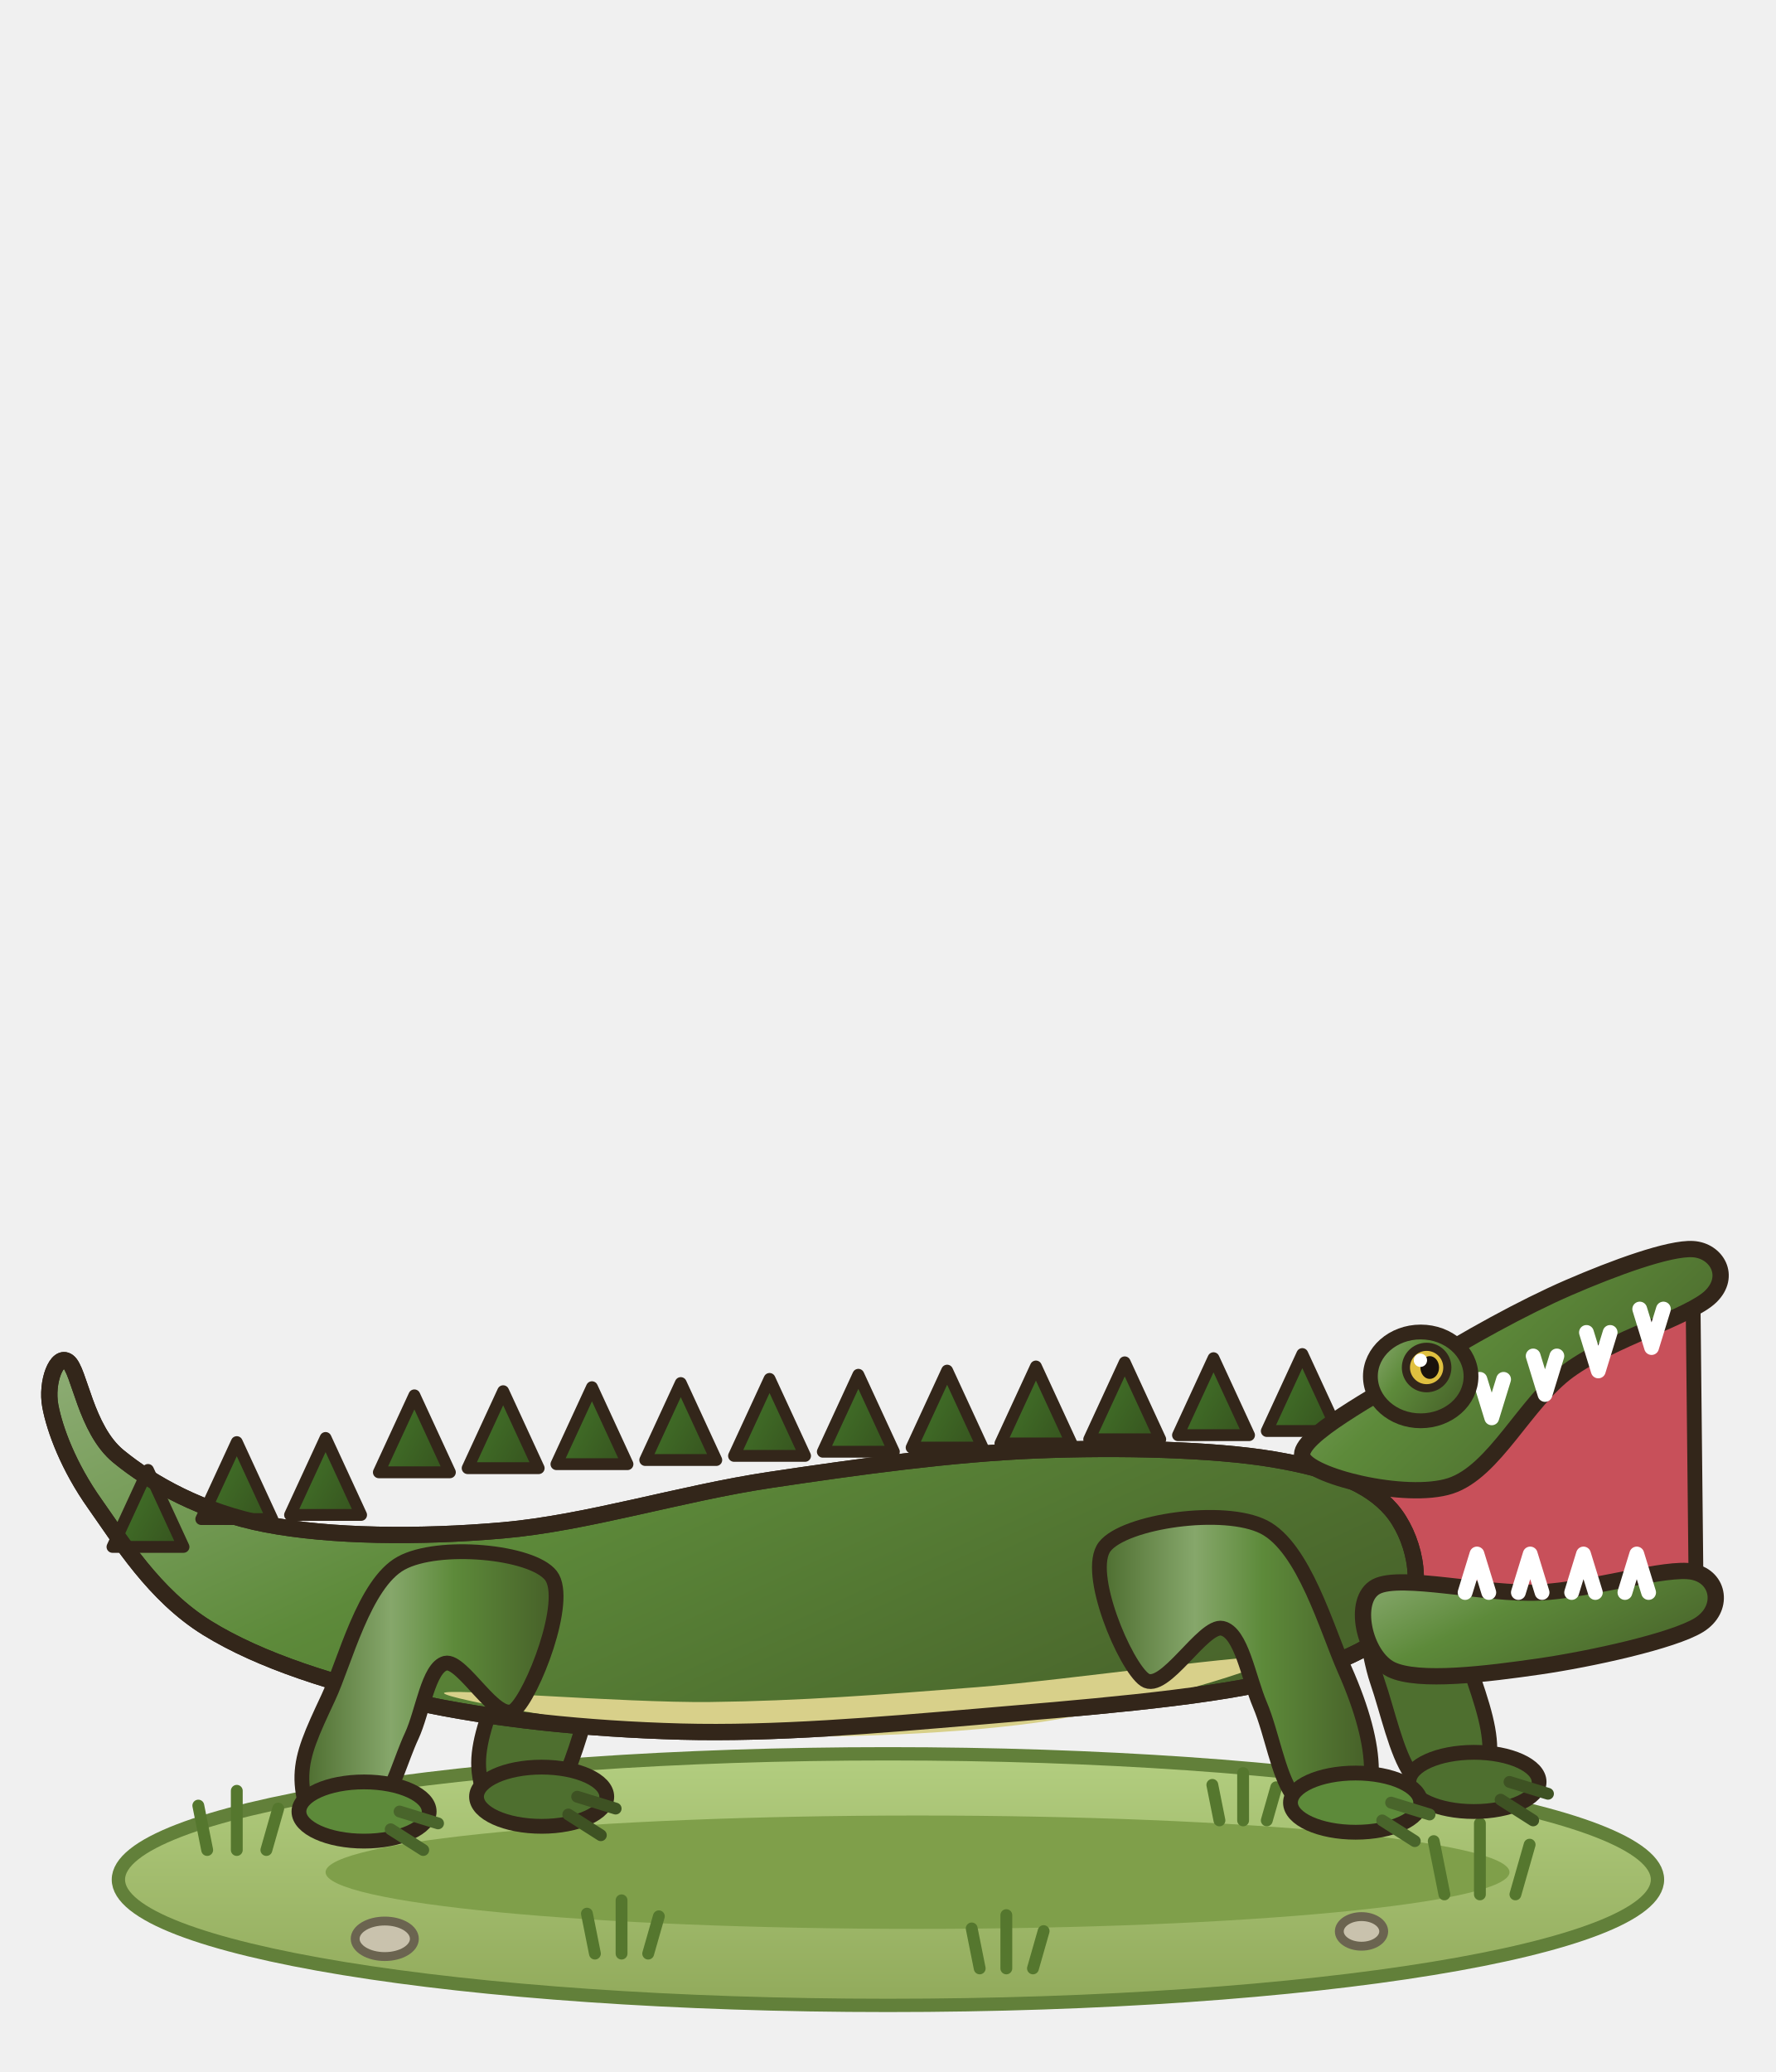
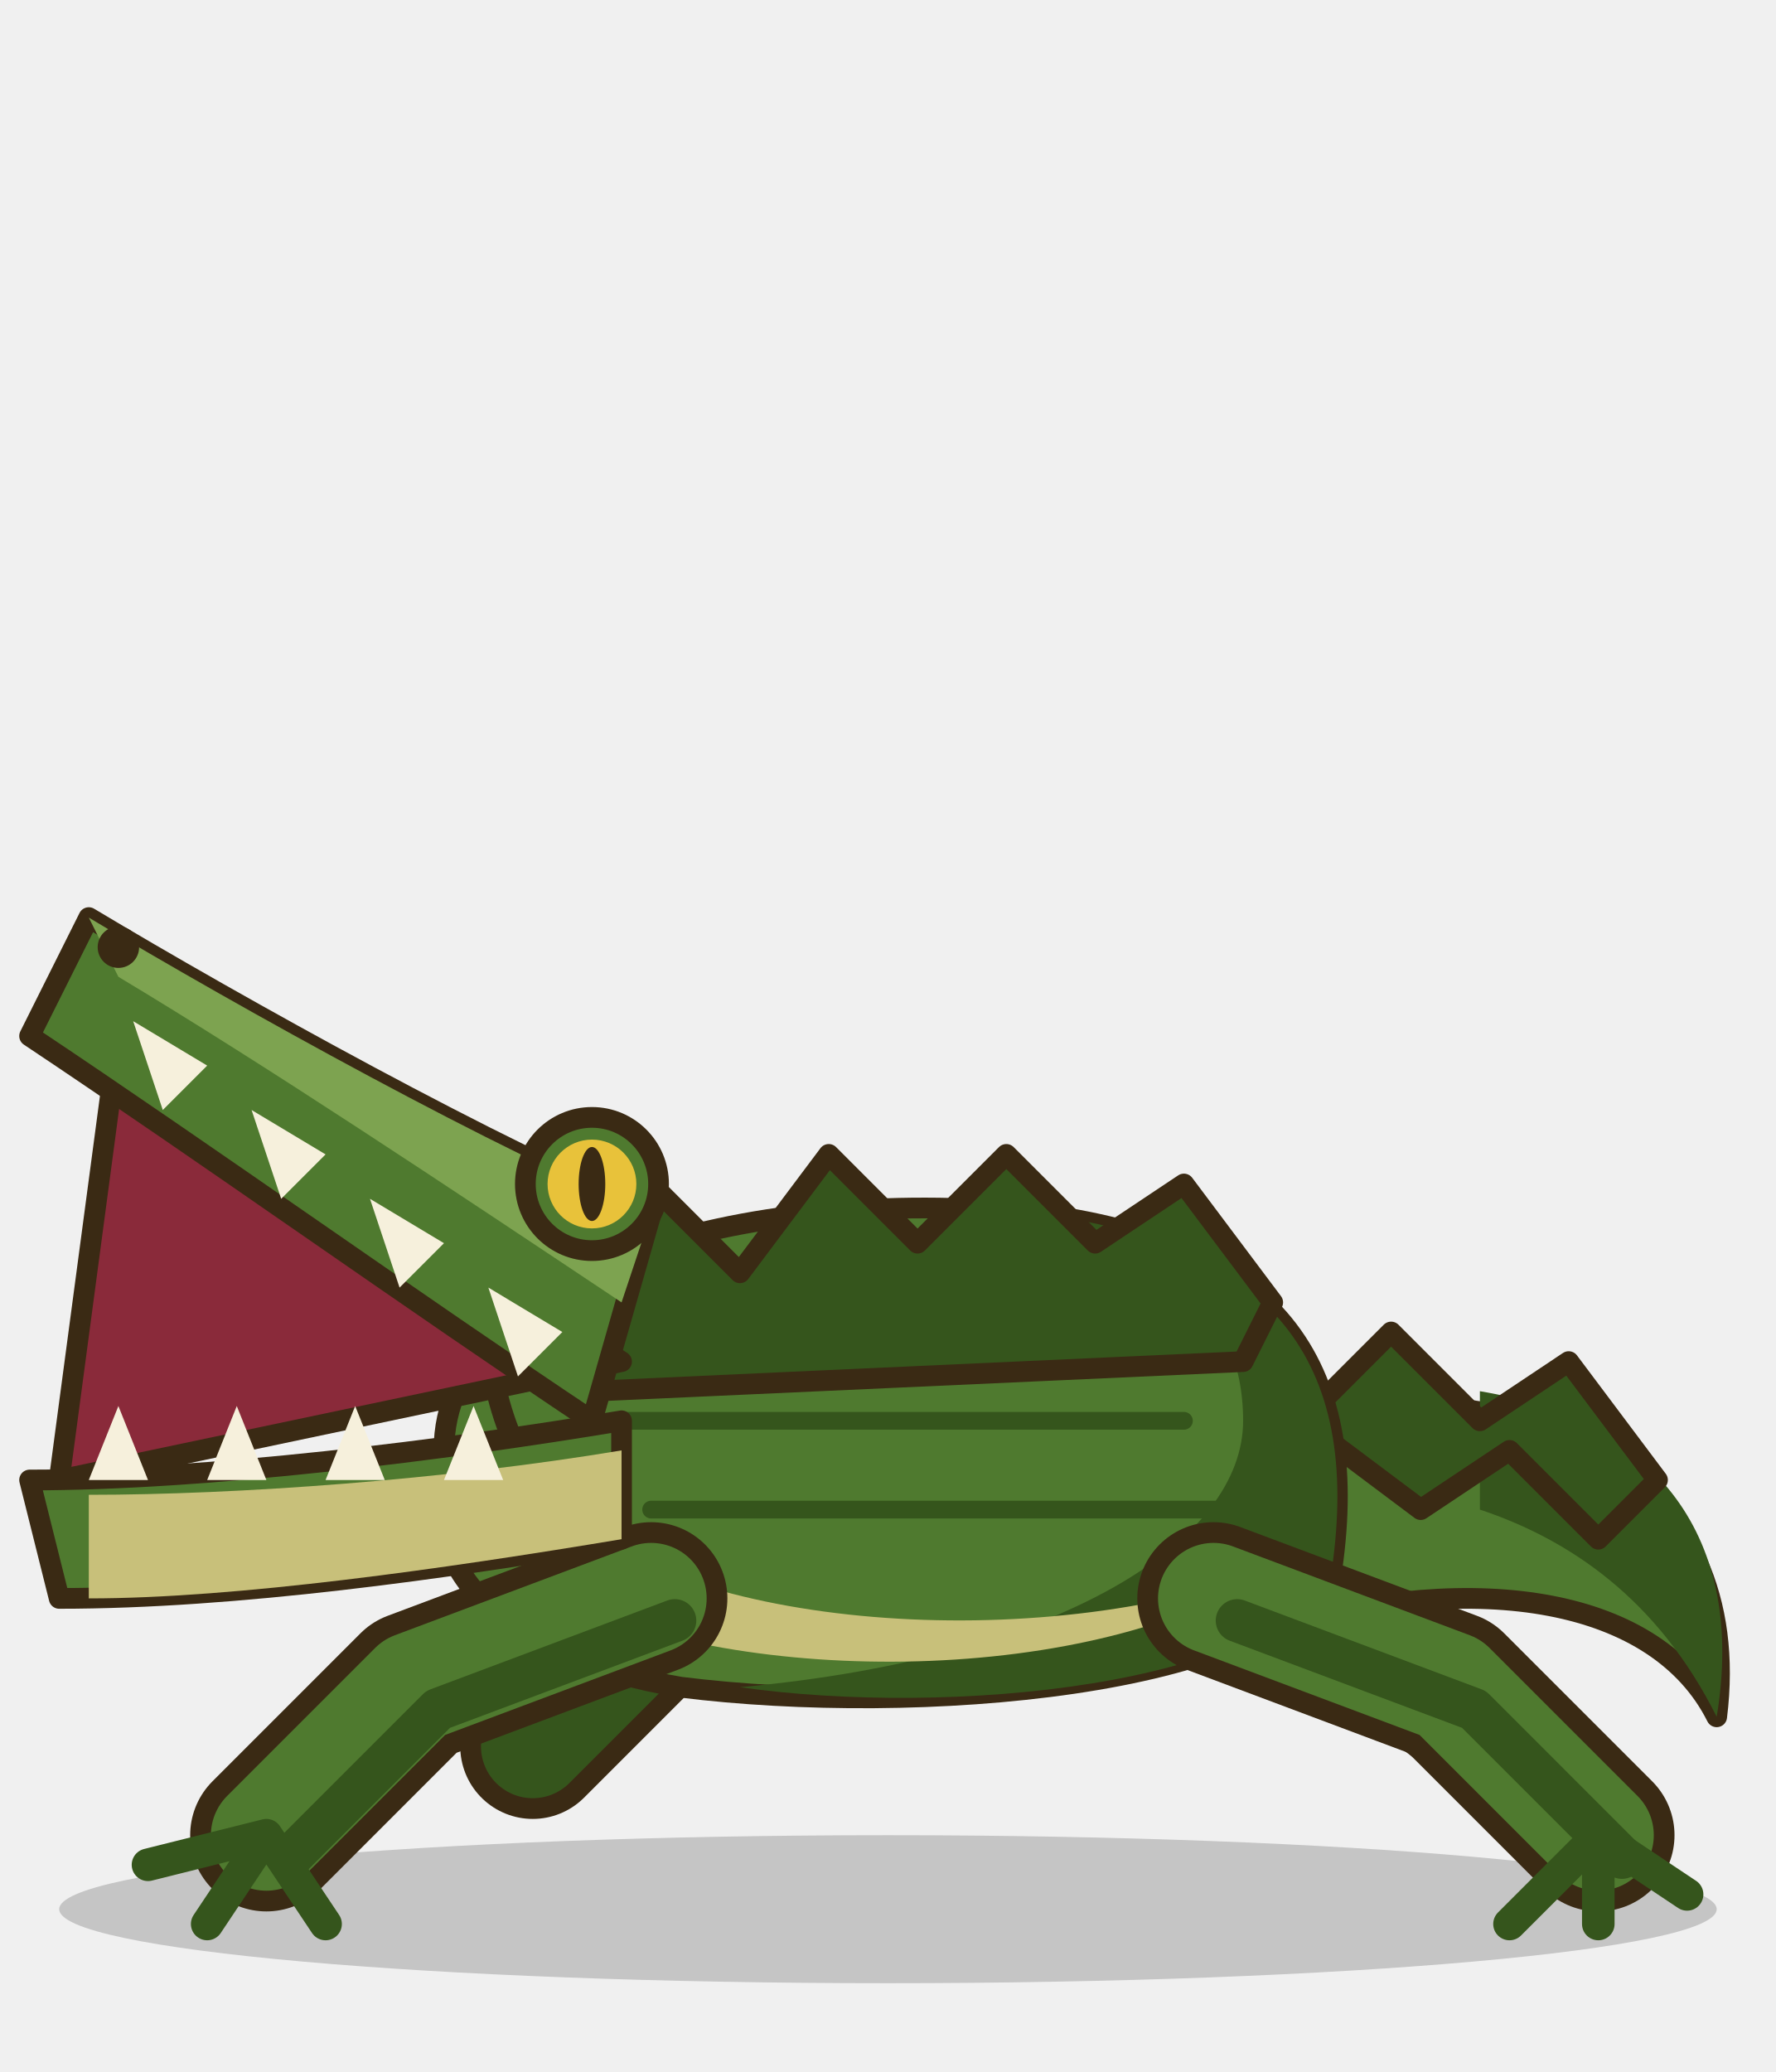
<svg xmlns="http://www.w3.org/2000/svg" viewBox="0 0 120 140">
-   <defs>
-     <linearGradient id="va6c56a" x2="0" y2="1">
-       <stop offset="0" stop-color="#b3ce80" />
-       <stop offset="1" stop-color="#91aa5b" />
-     </linearGradient>
-     <linearGradient id="d5d8a3a" x1="0" y1="0" x2="1" y2=".6">
-       <stop offset="0" stop-color="#8ead75" />
-       <stop offset=".45" stop-color="#5d8a3a" />
-       <stop offset="1" stop-color="#49652b" />
-     </linearGradient>
-     <linearGradient id="d3f6a26" x1="0" y1="0" x2="1" y2=".6">
-       <stop offset="0" stop-color="#658851" />
-       <stop offset=".45" stop-color="#3f6a26" />
-       <stop offset="1" stop-color="#385820" />
-     </linearGradient>
-     <linearGradient id="s5d8a3a">
-       <stop offset="0" stop-color="#4c6c2e" />
-       <stop offset=".35" stop-color="#86a76b" />
-       <stop offset=".6" stop-color="#5d8a3a" />
-       <stop offset="1" stop-color="#465f28" />
-     </linearGradient>
-   </defs>
-   <g stroke="#33261a" stroke-width="1" stroke-linejoin="round" stroke-linecap="round">
-     <ellipse cx="60" cy="127" rx="52" ry="8.5" fill="url(#va6c56a)" stroke="#62803a" stroke-width=".9" />
-     <ellipse cx="62" cy="126.5" rx="40" ry="3.83" fill="#7f9f4a" stroke="none" />
-     <path d="M14,125 13.4,122M16,125 16,121M18,125 18.8,122.2" fill="none" stroke="#55772e" stroke-width=".8" />
-     <path d="M97.6,128 96.88,124.4M100,128 100,123.2M102.4,128 103.36,124.64" fill="none" stroke="#55772e" stroke-width=".8" />
-     <path d="M40.2,132 39.66,129.3M42,132 42,128.4M43.8,132 44.52,129.48" fill="none" stroke="#55772e" stroke-width=".8" />
-     <path d="M82.4,123 81.92,120.6M84,123 84,119.8M85.6,123 86.24,120.76" fill="none" stroke="#55772e" stroke-width=".8" />
-     <path d="M66.2,133 65.66,130.3M68,133 68,129.4M69.8,133 70.52,130.48" fill="none" stroke="#55772e" stroke-width=".8" />
-     <ellipse cx="26" cy="131" rx="2" ry="1.2" fill="#c9c2ad" stroke="#6b6450" stroke-width=".6" />
-     <ellipse cx="92" cy="130.5" rx="1.5" ry="1" fill="#c9c2ad" stroke="#6b6450" stroke-width=".6" />
-     <path d="M86.92,110.61C87.94,111.68 90.18,107.33 91.2,107.83 92.23,108.33 92.38,111.61 93.07,113.61 93.76,115.61 94.35,118.45 95.33,119.84 96.3,121.22 98.03,122.22 98.92,121.94 99.81,121.66 100.67,119.89 100.67,118.16 100.67,116.44 99.91,114.39 98.93,111.59 97.95,108.79 97.11,103.07 94.8,101.37 92.49,99.67 86.39,99.85 85.08,101.39 83.77,102.93 85.9,109.53 86.92,110.61Z" fill="#4e6f2f" />
-     <ellipse cx="99.6" cy="120.4" rx="4.4" ry="2" fill="#4e6f2f" />
-     <path d="M102,120.4 104.6,121.2M101.4,121.6 103.6,123" fill="none" stroke="#3e5223" stroke-width=".8" />
-     <path d="M47.07,103.42C45.96,101.88 40.46,101.73 38.3,103.32 36.13,104.9 35.08,110.29 34.09,112.93 33.1,115.56 32.35,117.45 32.34,119.11 32.33,120.78 33.14,122.63 34.03,122.92 34.91,123.22 36.68,122.19 37.66,120.89 38.64,119.58 39.23,116.91 39.91,115.07 40.58,113.24 40.87,110.3 41.7,109.88 42.54,109.47 44.04,113.65 44.93,112.58 45.83,111.5 48.17,104.97 47.07,103.42Z" fill="#4e6f2f" />
-     <ellipse cx="36.6" cy="121.4" rx="4.4" ry="2" fill="#4e6f2f" />
-     <path d="M39,121.4 41.6,122.2M38.4,122.6 40.6,124" fill="none" stroke="#3e5223" stroke-width=".8" />
-     <path d="M90,100 106,91 114.4,87.6 114.6,106.6 104,108.2 92,108.6Z" fill="#c8505a" />
-     <path d="M4.6,92C5.37,92.57 5.77,96.57 8,98.4 10.23,100.23 13.67,102.17 18,103 22.33,103.83 28.33,103.9 34,103.4 39.67,102.9 46,100.9 52,100 58,99.1 64.33,98.23 70,98 75.67,97.77 82,97.93 86,98.6 90,99.27 92.5,100.27 94,102 95.5,103.73 96.33,107.07 95,109 93.67,110.93 90.83,112.43 86,113.6 81.17,114.77 72.67,115.43 66,116 59.33,116.57 52.33,117.17 46,117 39.67,116.83 33.33,116.17 28,115 22.67,113.83 17.6,112.23 14,110 10.4,107.77 8.17,104.1 6.4,101.6 4.63,99.1 3.7,96.6 3.4,95 3.1,93.4 3.83,91.43 4.6,92Z" fill="url(#d5d8a3a)" stroke-width="1.1" />
-     <path d="M30,114.4C30,114.03 42,115.07 48,115 54,114.93 59.67,114.5 66,114 72.33,113.5 85.33,111.6 86,112 86.67,112.4 76.33,115.53 70,116.4 63.67,117.27 54.67,117.53 48,117.2 41.33,116.87 30,114.77 30,114.4Z" fill="#d8d08a" stroke="none" />
-     <path d="M7.6,104.52 10,99.32 12.4,104.52Z" fill="url(#d3f6a26)" stroke-width=".8" />
-     <path d="M13.6,102.64 16,97.44 18.4,102.64Z" fill="url(#d3f6a26)" stroke-width=".8" />
-     <path d="M19.6,102.36 22,97.16 24.4,102.36Z" fill="url(#d3f6a26)" stroke-width=".8" />
-     <path d="M25.6,99.48 28,94.28 30.4,99.48Z" fill="url(#d3f6a26)" stroke-width=".8" />
-     <path d="M31.6,99.2 34,94 36.4,99.2Z" fill="url(#d3f6a26)" stroke-width=".8" />
-     <path d="M37.6,98.93 40,93.73 42.4,98.93Z" fill="url(#d3f6a26)" stroke-width=".8" />
-     <path d="M43.6,98.65 46,93.45 48.4,98.65Z" fill="url(#d3f6a26)" stroke-width=".8" />
-     <path d="M49.6,98.37 52,93.17 54.4,98.37Z" fill="url(#d3f6a26)" stroke-width=".8" />
-     <path d="M55.6,98.09 58,92.89 60.4,98.09Z" fill="url(#d3f6a26)" stroke-width=".8" />
-     <path d="M61.6,97.81 64,92.61 66.4,97.81Z" fill="url(#d3f6a26)" stroke-width=".8" />
-     <path d="M67.6,97.53 70,92.33 72.4,97.53Z" fill="url(#d3f6a26)" stroke-width=".8" />
-     <path d="M73.6,97.25 76,92.05 78.4,97.25Z" fill="url(#d3f6a26)" stroke-width=".8" />
-     <path d="M79.6,96.97 82,91.77 84.4,96.97Z" fill="url(#d3f6a26)" stroke-width=".8" />
-     <path d="M85.6,96.69 88,91.49 90.4,96.69Z" fill="url(#d3f6a26)" stroke-width=".8" />
-     <path d="M4.6,92C5.37,92.57 5.77,96.57 8,98.4 10.23,100.23 13.67,102.17 18,103 22.33,103.83 28.33,103.9 34,103.4 39.67,102.9 46,100.9 52,100 58,99.1 64.33,98.23 70,98 75.67,97.77 82,97.93 86,98.6 90,99.27 92.5,100.27 94,102 95.5,103.73 96.33,107.07 95,109 93.67,110.93 90.83,112.43 86,113.6 81.17,114.77 72.67,115.43 66,116 59.33,116.57 52.33,117.17 46,117 39.67,116.83 33.33,116.17 28,115 22.67,113.83 17.6,112.23 14,110 10.4,107.77 8.17,104.1 6.4,101.6 4.63,99.1 3.7,96.6 3.4,95 3.1,93.4 3.83,91.43 4.6,92Z" fill="none" stroke-width="1.1" />
-     <path d="M88,98.4C87.67,97.07 93,94.3 96,92.4 99,90.5 102.93,88.33 106,87 109.07,85.67 112.8,84.3 114.4,84.4 116,84.5 117,86.23 115.6,87.6 114.2,88.97 108.93,90.47 106,92.6 103.07,94.73 101,99.43 98,100.4 95,101.37 88.33,99.73 88,98.4Z" fill="url(#d5d8a3a)" stroke-width="1.1" />
-     <path d="M93,107.2C94.67,106.33 100.43,107.77 104,107.6 107.57,107.43 112.6,105.83 114.4,106.2 116.2,106.57 116.53,108.73 114.8,109.8 113.07,110.87 107.47,112.1 104,112.6 100.53,113.1 95.83,113.7 94,112.8 92.17,111.9 91.33,108.07 93,107.2Z" fill="url(#d5d8a3a)" stroke-width="1.1" />
-     <path d="M100,93.2 100.8,95.8 101.6,93.2M103.6,91.62 104.4,94.22 105.2,91.62M107.2,90.03 108,92.63 108.8,90.03M110.8,88.45 111.6,91.05 112.4,88.45" fill="none" stroke="#fff" />
-     <path d="M99,107.6 99.8,105 100.6,107.6M102.6,107.6 103.4,105 104.2,107.6M106.2,107.6 107,105 107.8,107.6M109.8,107.6 110.6,105 111.4,107.6" fill="none" stroke="#fff" />
-     <ellipse cx="96" cy="93" rx="3.4" ry="3" fill="url(#d5d8a3a)" />
-     <circle cx="96.4" cy="92.4" r="1.4" fill="#e0c040" stroke-width=".55" />
-     <ellipse cx="96.61" cy="92.4" rx=".63" ry=".77" fill="#1a120c" stroke="none" />
-     <circle cx="95.98" cy="91.91" r=".45" fill="#fff" stroke="none" />
-     <path d="M77.35,113.5C78.67,114.42 81.29,109.74 82.59,110.02 83.89,110.3 84.35,113.34 85.14,115.2 85.93,117.07 86.36,119.88 87.33,121.24 88.29,122.59 90.03,123.62 90.92,123.34 91.81,123.06 92.68,121.32 92.67,119.56 92.66,117.81 92.07,115.53 90.86,112.8 89.65,110.06 88.11,104.56 85.41,103.18 82.71,101.8 75.99,102.78 74.65,104.5 73.31,106.22 76.03,112.58 77.35,113.5Z" fill="url(#s5d8a3a)" />
-     <ellipse cx="91.6" cy="121.8" rx="4.4" ry="2" fill="#5d8a3a" />
-     <path d="M94,121.8 96.6,122.6M93.4,123 95.6,124.4" fill="none" stroke="#49652b" stroke-width=".8" />
-     <path d="M37.23,106.46C35.95,104.81 29.61,104.24 27.11,105.62 24.6,106.99 23.3,112.32 22.18,114.71 21.06,117.1 20.45,118.44 20.4,119.96 20.35,121.48 20.99,123.51 21.86,123.86 22.72,124.21 24.61,123.14 25.6,122.04 26.59,120.94 27.07,118.9 27.82,117.29 28.57,115.68 28.94,112.68 30.09,112.38 31.25,112.09 33.59,116.52 34.77,115.54 35.96,114.55 38.5,108.12 37.23,106.46Z" fill="url(#s5d8a3a)" />
-     <ellipse cx="24.6" cy="122.4" rx="4.4" ry="2" fill="#5d8a3a" />
-     <path d="M27,122.4 29.6,123.2M26.4,123.6 28.6,125" fill="none" stroke="#49652b" stroke-width=".8" />
+   <g stroke="#3a2a14" stroke-width="1.4" stroke-linejoin="round" stroke-linecap="round">
+     <ellipse cx="60" cy="129" rx="56" ry="5" fill="rgba(0,0,0,0.18)" stroke="none" />
+     <path d="M50,104 L42,112 L36,118" fill="none" stroke="#3a2a14" stroke-width="9.8" />
+     <path d="M50,104 L42,112 L36,118" fill="none" stroke="#35551c" stroke-width="7" />
+     <path d="M84,104 L92,110 L100,116" fill="none" stroke="#3a2a14" stroke-width="9.8" />
+     <path d="M84,104 L92,110 L100,116" fill="none" stroke="#35551c" stroke-width="7" />
+     <path d="M86,96 C104,92 118,100 116,116 C112,108 100,106 86,110 Z" fill="#4f7a2f" />
+     <path d="M100,94 C112,96 118,104 116,116 C112,108 106,104 100,102Z" fill="#35551c" stroke="none" />
+     <polygon points="88,96 94,90 100,96 106,92 112,100 108,104 102,98 96,102" fill="#35551c" />
+     <path d="M30,98 C30,86 50,80 70,82 C86,84 92,92 90,106 C86,114 62,116 46,114 C34,112 28,106 30,98 Z" fill="#4f7a2f" />
+     <path d="M70,82 C86,84 92,92 90,106 C86,114 64,116 50,114 C72,112 84,104 84,96 C84,88 78,84 70,82Z" fill="#35551c" stroke="none" />
+     <path d="M38,102 C46,110 70,112 86,106 C74,114 50,114 38,108Z" fill="#c8c07a" stroke="none" />
+     <polygon points="38,88 44,80 50,86 56,78 62,84 68,78 74,84 80,80 86,88 84,92 40,94" fill="#35551c" />
+     <path d="M42,96 L80,96 M44,102 L84,102" fill="none" stroke="#35551c" stroke-width="1.2" />
+     <path d="M44,108 L28,114 L18,124" fill="none" stroke="#3a2a14" stroke-width="10.3" />
+     <path d="M44,108 L28,114 L18,124" fill="none" stroke="#4f7a2f" stroke-width="7.5" />
+     <path d="M44,108 L28,114 L18,124" fill="none" stroke="#35551c" stroke-width="2.9" transform="translate(1.6,1.5)" />
+     <path d="M82,108 L98,114 L108,124" fill="none" stroke="#3a2a14" stroke-width="10.3" />
+     <path d="M82,108 L98,114 L108,124" fill="none" stroke="#4f7a2f" stroke-width="7.5" />
+     <path d="M82,108 L98,114 L108,124" fill="none" stroke="#35551c" stroke-width="2.9" transform="translate(1.6,1.5)" />
+     <path d="M18,124 L10,126 M18,124 L14,130 M18,124 L22,130 M108,124 L114,128 M108,124 L108,130 M108,124 L102,130" fill="none" stroke="#35551c" stroke-width="2.2" />
+     <path d="M40,84 C34,78 30,90 36,100 L40,104 Z" fill="#4f7a2f" />
+     <polygon points="42,92 8,70 4,100" fill="#8a2a3a" />
+     <path d="M44,82 C34,78 16,68 6,62 L2,70 C14,78 28,88 40,96 Z" fill="#4f7a2f" />
+     <path d="M44,82 C34,78 16,68 6,62 L8,66 C18,72 30,80 42,88Z" fill="#7da350" stroke="none" />
+     <polygon points="9,69 14,72 11,75" fill="#f6f0dc" stroke="none" />
+     <polygon points="17,75 22,78 19,81" fill="#f6f0dc" stroke="none" />
+     <polygon points="25,81 30,84 27,87" fill="#f6f0dc" stroke="none" />
+     <polygon points="33,87 38,90 35,93" fill="#f6f0dc" stroke="none" />
+     <path d="M42,96 C30,98 14,100 2,100 L4,108 C16,108 30,106 42,104 Z" fill="#4f7a2f" />
+     <path d="M6,101 C16,101 30,100 42,98 L42,104 C30,106 16,108 6,108Z" fill="#c8c07a" stroke="none" />
+     <polygon points="6,100 10,100 8,95" fill="#f6f0dc" stroke="none" />
+     <polygon points="14,100 18,100 16,95" fill="#f6f0dc" stroke="none" />
+     <polygon points="22,100 26,100 24,95" fill="#f6f0dc" stroke="none" />
+     <polygon points="30,100 34,100 32,95" fill="#f6f0dc" stroke="none" />
+     <circle cx="40" cy="80" r="4.5" fill="#4f7a2f" />
+     <circle cx="40" cy="80" r="3" fill="#e8c23a" stroke="none" />
+     <ellipse cx="40" cy="80" rx="0.9" ry="2.5" fill="#3a2a14" stroke="none" />
+     <circle cx="8" cy="64" r="1.4" fill="#3a2a14" stroke="none" />
  </g>
</svg>
